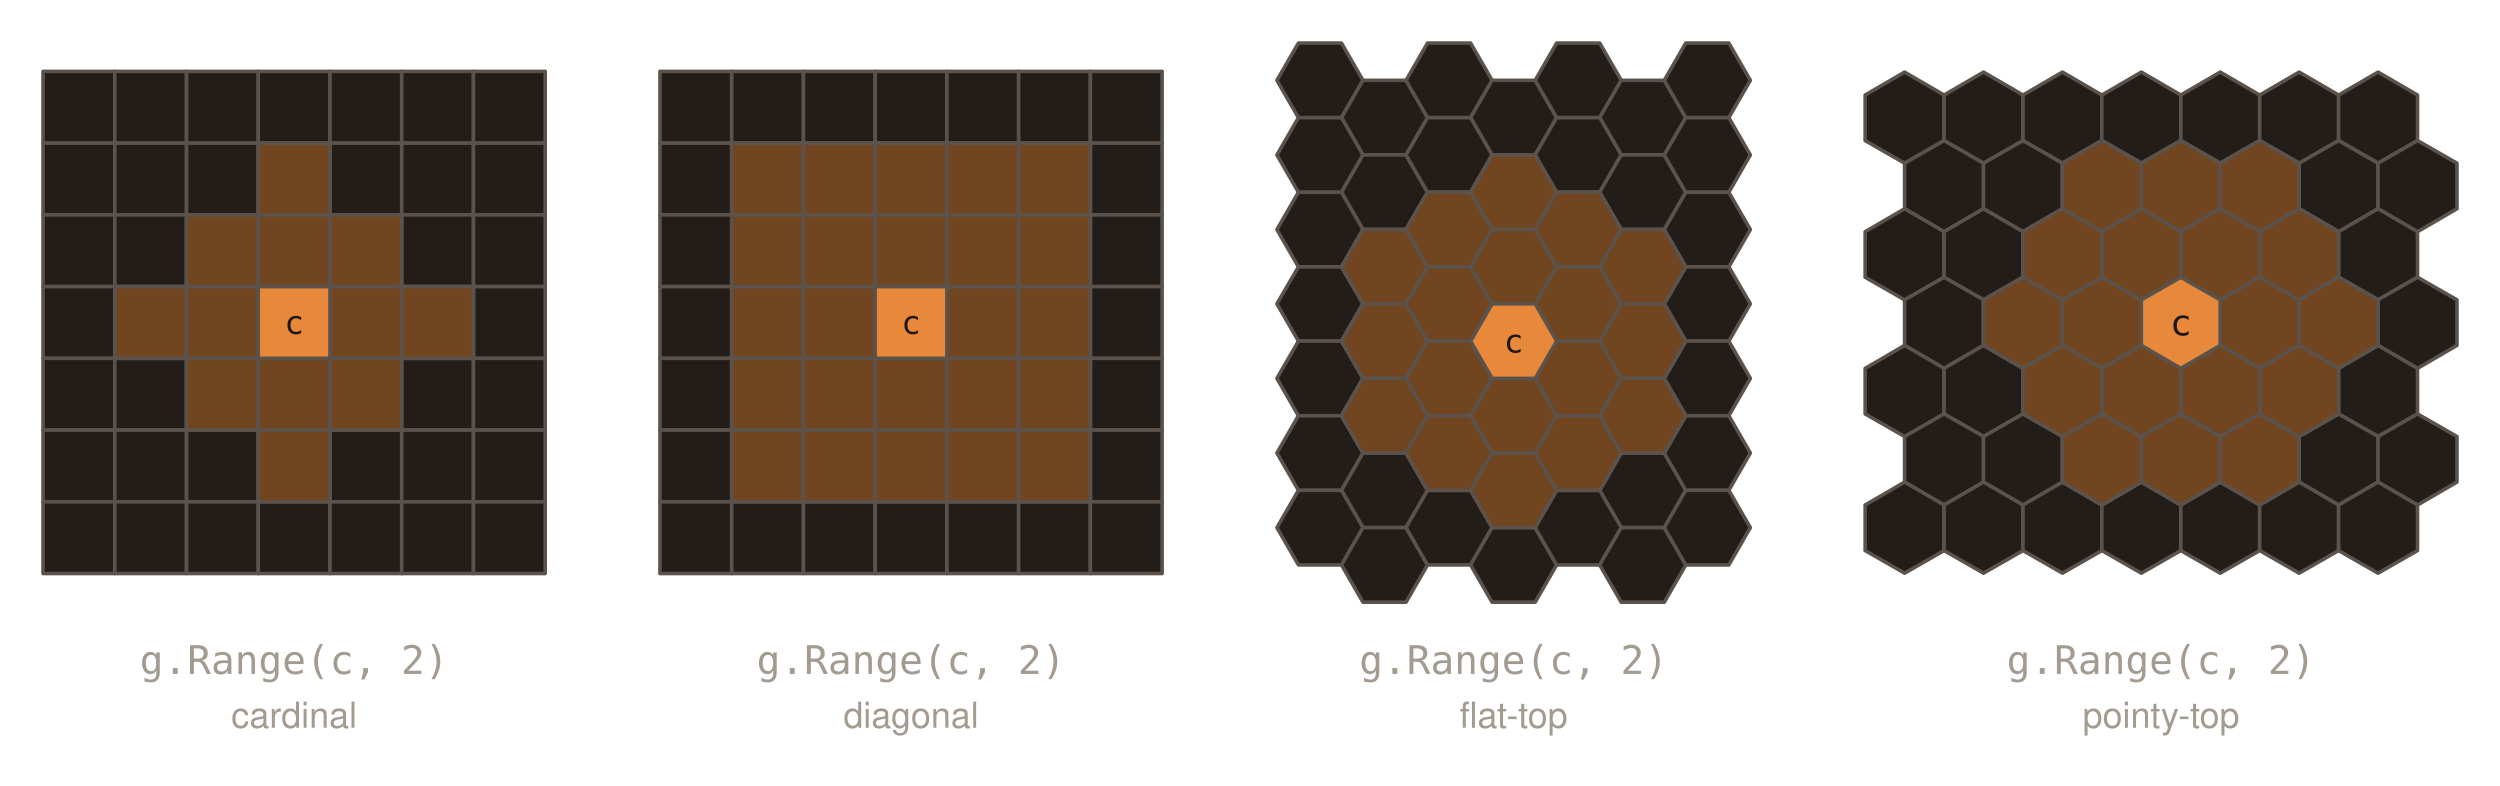
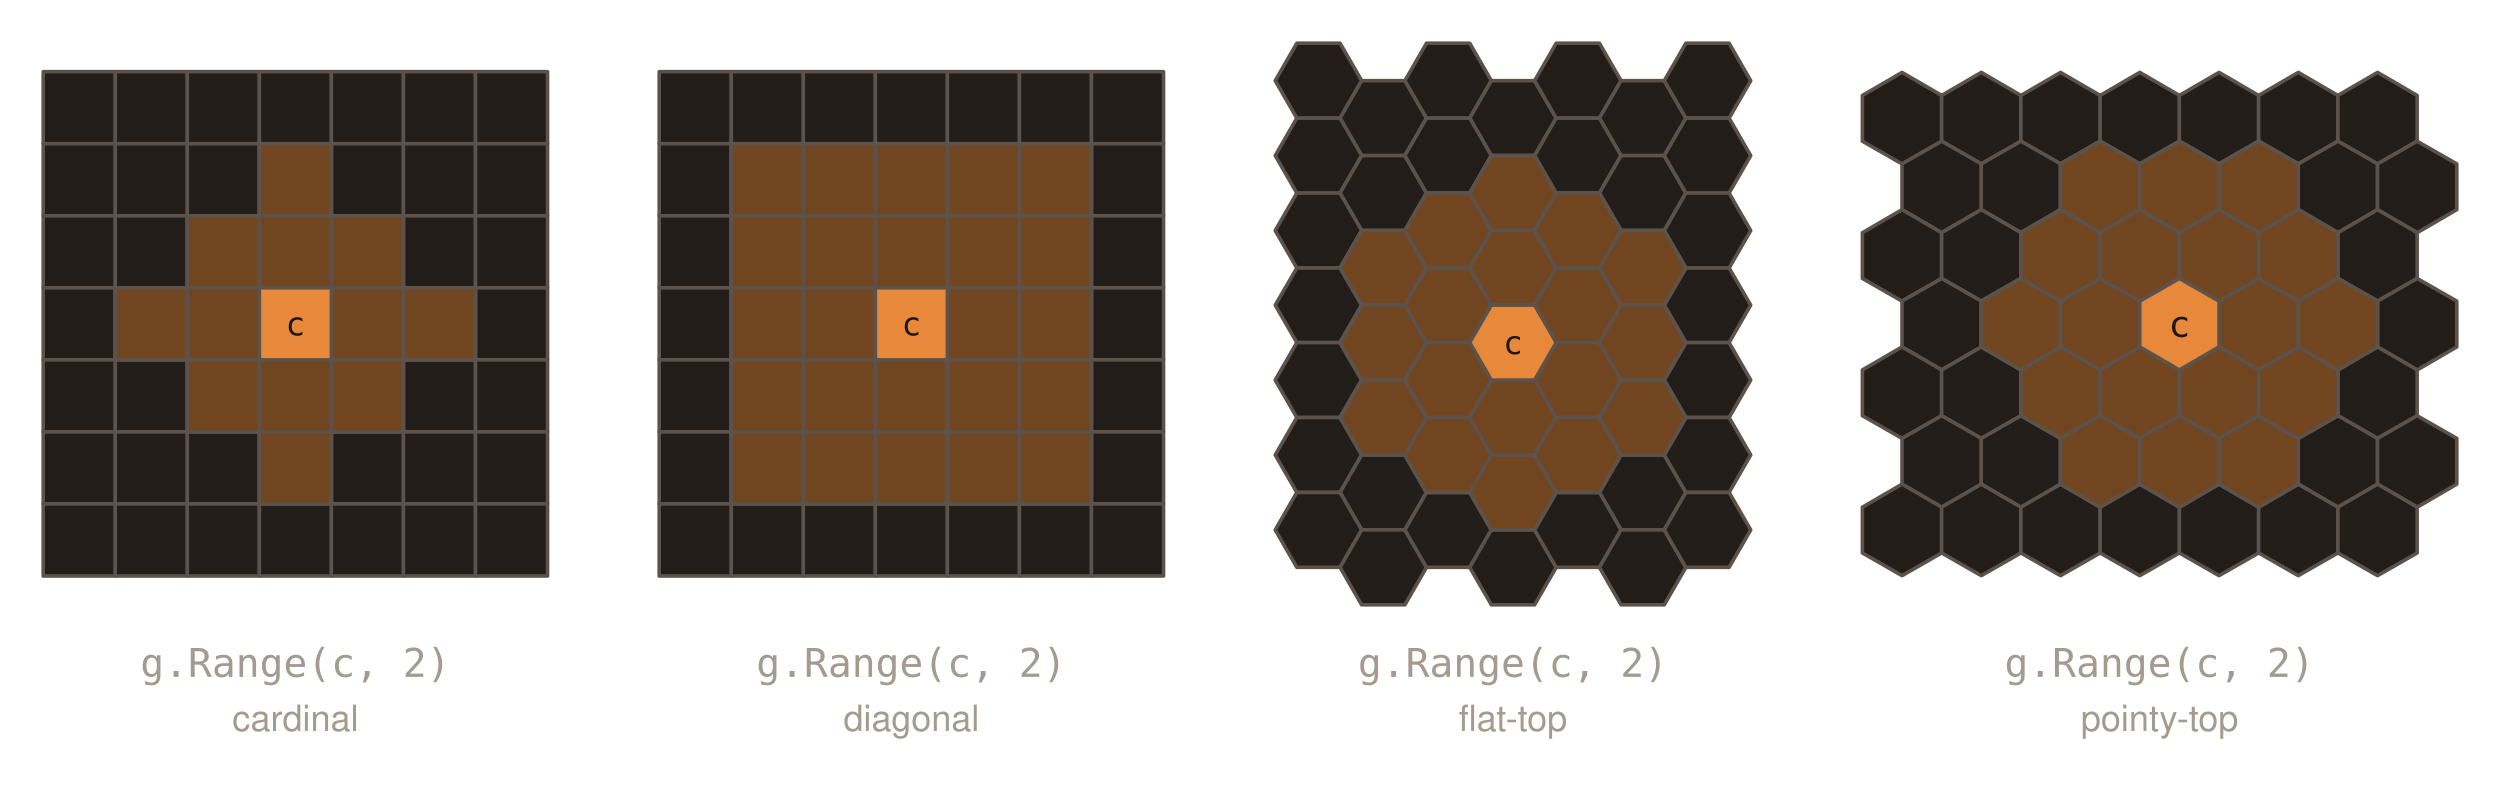
- <svg xmlns="http://www.w3.org/2000/svg" width="697" height="219" viewBox="0 0 697 219" role="img">
+ <svg xmlns="http://www.w3.org/2000/svg" width="694" height="219" viewBox="0 0 694 219" role="img">
  <g transform="translate(12.0 19.9)">
    <polygon points="-0.0,0.0 20.0,-0.0 20.0,20.0 0.0,20.0" fill="#221d19" stroke="#5a524b" stroke-width="1" stroke-linejoin="round" />
    <polygon points="20.0,0.0 40.0,-0.0 40.0,20.0 20.0,20.0" fill="#221d19" stroke="#5a524b" stroke-width="1" stroke-linejoin="round" />
    <polygon points="40.0,0.0 60.0,-0.0 60.0,20.0 40.0,20.0" fill="#221d19" stroke="#5a524b" stroke-width="1" stroke-linejoin="round" />
    <polygon points="60.0,0.0 80.0,-0.0 80.0,20.0 60.0,20.0" fill="#221d19" stroke="#5a524b" stroke-width="1" stroke-linejoin="round" />
    <polygon points="80.0,0.0 100.0,-0.0 100.0,20.0 80.0,20.0" fill="#221d19" stroke="#5a524b" stroke-width="1" stroke-linejoin="round" />
    <polygon points="100.0,0.0 120.0,-0.0 120.0,20.0 100.0,20.0" fill="#221d19" stroke="#5a524b" stroke-width="1" stroke-linejoin="round" />
    <polygon points="120.0,0.0 140.0,-0.0 140.0,20.0 120.0,20.0" fill="#221d19" stroke="#5a524b" stroke-width="1" stroke-linejoin="round" />
    <polygon points="-0.0,20.0 20.0,20.0 20.0,40.0 0.0,40.0" fill="#221d19" stroke="#5a524b" stroke-width="1" stroke-linejoin="round" />
    <polygon points="20.0,20.0 40.0,20.0 40.0,40.0 20.0,40.0" fill="#221d19" stroke="#5a524b" stroke-width="1" stroke-linejoin="round" />
    <polygon points="40.0,20.0 60.0,20.0 60.0,40.0 40.0,40.0" fill="#221d19" stroke="#5a524b" stroke-width="1" stroke-linejoin="round" />
    <polygon points="60.0,20.0 80.0,20.0 80.0,40.0 60.0,40.0" fill="#221d19" stroke="#5a524b" stroke-width="1" stroke-linejoin="round" />
    <polygon points="80.0,20.0 100.0,20.0 100.0,40.0 80.0,40.0" fill="#221d19" stroke="#5a524b" stroke-width="1" stroke-linejoin="round" />
    <polygon points="100.0,20.0 120.0,20.0 120.0,40.0 100.0,40.0" fill="#221d19" stroke="#5a524b" stroke-width="1" stroke-linejoin="round" />
    <polygon points="120.0,20.0 140.0,20.0 140.0,40.0 120.0,40.0" fill="#221d19" stroke="#5a524b" stroke-width="1" stroke-linejoin="round" />
    <polygon points="-0.0,40.0 20.0,40.0 20.0,60.0 0.0,60.0" fill="#221d19" stroke="#5a524b" stroke-width="1" stroke-linejoin="round" />
    <polygon points="20.0,40.0 40.0,40.0 40.0,60.0 20.0,60.0" fill="#221d19" stroke="#5a524b" stroke-width="1" stroke-linejoin="round" />
    <polygon points="40.0,40.0 60.0,40.0 60.0,60.0 40.0,60.0" fill="#221d19" stroke="#5a524b" stroke-width="1" stroke-linejoin="round" />
    <polygon points="60.0,40.0 80.0,40.0 80.0,60.0 60.0,60.0" fill="#221d19" stroke="#5a524b" stroke-width="1" stroke-linejoin="round" />
    <polygon points="80.0,40.0 100.0,40.0 100.0,60.0 80.0,60.0" fill="#221d19" stroke="#5a524b" stroke-width="1" stroke-linejoin="round" />
    <polygon points="100.0,40.0 120.0,40.0 120.0,60.0 100.0,60.0" fill="#221d19" stroke="#5a524b" stroke-width="1" stroke-linejoin="round" />
    <polygon points="120.0,40.0 140.0,40.0 140.0,60.0 120.0,60.0" fill="#221d19" stroke="#5a524b" stroke-width="1" stroke-linejoin="round" />
    <polygon points="-0.0,60.0 20.0,60.0 20.0,80.0 0.0,80.0" fill="#221d19" stroke="#5a524b" stroke-width="1" stroke-linejoin="round" />
    <polygon points="20.0,60.0 40.0,60.0 40.0,80.0 20.0,80.0" fill="#221d19" stroke="#5a524b" stroke-width="1" stroke-linejoin="round" />
    <polygon points="40.0,60.0 60.0,60.0 60.0,80.0 40.0,80.0" fill="#221d19" stroke="#5a524b" stroke-width="1" stroke-linejoin="round" />
    <polygon points="60.0,60.0 80.0,60.0 80.0,80.0 60.0,80.0" fill="#221d19" stroke="#5a524b" stroke-width="1" stroke-linejoin="round" />
    <polygon points="80.0,60.0 100.0,60.0 100.0,80.0 80.0,80.0" fill="#221d19" stroke="#5a524b" stroke-width="1" stroke-linejoin="round" />
    <polygon points="100.0,60.0 120.0,60.0 120.0,80.0 100.0,80.0" fill="#221d19" stroke="#5a524b" stroke-width="1" stroke-linejoin="round" />
    <polygon points="120.0,60.0 140.0,60.0 140.0,80.0 120.0,80.0" fill="#221d19" stroke="#5a524b" stroke-width="1" stroke-linejoin="round" />
    <polygon points="-0.0,80.0 20.0,80.0 20.0,100.0 0.0,100.0" fill="#221d19" stroke="#5a524b" stroke-width="1" stroke-linejoin="round" />
    <polygon points="20.0,80.0 40.0,80.0 40.0,100.0 20.0,100.0" fill="#221d19" stroke="#5a524b" stroke-width="1" stroke-linejoin="round" />
    <polygon points="40.0,80.0 60.0,80.0 60.0,100.0 40.0,100.0" fill="#221d19" stroke="#5a524b" stroke-width="1" stroke-linejoin="round" />
    <polygon points="60.0,80.0 80.0,80.0 80.0,100.0 60.0,100.0" fill="#221d19" stroke="#5a524b" stroke-width="1" stroke-linejoin="round" />
    <polygon points="80.0,80.0 100.0,80.0 100.0,100.0 80.0,100.0" fill="#221d19" stroke="#5a524b" stroke-width="1" stroke-linejoin="round" />
    <polygon points="100.0,80.0 120.0,80.0 120.0,100.0 100.0,100.0" fill="#221d19" stroke="#5a524b" stroke-width="1" stroke-linejoin="round" />
    <polygon points="120.0,80.0 140.0,80.0 140.0,100.0 120.0,100.0" fill="#221d19" stroke="#5a524b" stroke-width="1" stroke-linejoin="round" />
    <polygon points="-0.0,100.0 20.0,100.0 20.0,120.0 0.0,120.0" fill="#221d19" stroke="#5a524b" stroke-width="1" stroke-linejoin="round" />
    <polygon points="20.0,100.0 40.0,100.0 40.0,120.0 20.0,120.0" fill="#221d19" stroke="#5a524b" stroke-width="1" stroke-linejoin="round" />
    <polygon points="40.0,100.0 60.0,100.0 60.0,120.0 40.0,120.0" fill="#221d19" stroke="#5a524b" stroke-width="1" stroke-linejoin="round" />
    <polygon points="60.0,100.0 80.0,100.0 80.0,120.0 60.0,120.0" fill="#221d19" stroke="#5a524b" stroke-width="1" stroke-linejoin="round" />
    <polygon points="80.0,100.0 100.0,100.0 100.0,120.0 80.0,120.0" fill="#221d19" stroke="#5a524b" stroke-width="1" stroke-linejoin="round" />
    <polygon points="100.0,100.0 120.0,100.0 120.0,120.0 100.0,120.0" fill="#221d19" stroke="#5a524b" stroke-width="1" stroke-linejoin="round" />
    <polygon points="120.0,100.0 140.0,100.0 140.0,120.0 120.0,120.0" fill="#221d19" stroke="#5a524b" stroke-width="1" stroke-linejoin="round" />
    <polygon points="-0.0,120.0 20.0,120.0 20.0,140.0 0.0,140.0" fill="#221d19" stroke="#5a524b" stroke-width="1" stroke-linejoin="round" />
    <polygon points="20.0,120.0 40.0,120.0 40.0,140.0 20.0,140.0" fill="#221d19" stroke="#5a524b" stroke-width="1" stroke-linejoin="round" />
    <polygon points="40.0,120.0 60.0,120.0 60.0,140.0 40.0,140.0" fill="#221d19" stroke="#5a524b" stroke-width="1" stroke-linejoin="round" />
    <polygon points="60.0,120.0 80.0,120.0 80.0,140.0 60.0,140.0" fill="#221d19" stroke="#5a524b" stroke-width="1" stroke-linejoin="round" />
    <polygon points="80.0,120.0 100.0,120.0 100.0,140.0 80.0,140.0" fill="#221d19" stroke="#5a524b" stroke-width="1" stroke-linejoin="round" />
    <polygon points="100.0,120.0 120.0,120.0 120.0,140.0 100.0,140.0" fill="#221d19" stroke="#5a524b" stroke-width="1" stroke-linejoin="round" />
    <polygon points="120.0,120.0 140.0,120.0 140.0,140.0 120.0,140.0" fill="#221d19" stroke="#5a524b" stroke-width="1" stroke-linejoin="round" />
    <polygon points="20.0,60.0 40.0,60.0 40.0,80.0 20.0,80.0" fill="#70451f" stroke="#5a524b" stroke-width="1" stroke-linejoin="round" />
    <polygon points="40.0,40.0 60.0,40.0 60.0,60.0 40.0,60.0" fill="#70451f" stroke="#5a524b" stroke-width="1" stroke-linejoin="round" />
    <polygon points="40.0,60.0 60.0,60.0 60.0,80.0 40.0,80.0" fill="#70451f" stroke="#5a524b" stroke-width="1" stroke-linejoin="round" />
    <polygon points="40.0,80.0 60.0,80.0 60.0,100.0 40.0,100.0" fill="#70451f" stroke="#5a524b" stroke-width="1" stroke-linejoin="round" />
    <polygon points="60.0,20.0 80.0,20.0 80.0,40.0 60.0,40.0" fill="#70451f" stroke="#5a524b" stroke-width="1" stroke-linejoin="round" />
    <polygon points="60.0,40.0 80.0,40.0 80.0,60.0 60.0,60.0" fill="#70451f" stroke="#5a524b" stroke-width="1" stroke-linejoin="round" />
    <polygon points="60.0,60.0 80.0,60.0 80.0,80.0 60.0,80.0" fill="#70451f" stroke="#5a524b" stroke-width="1" stroke-linejoin="round" />
    <polygon points="60.0,80.0 80.0,80.0 80.0,100.0 60.0,100.0" fill="#70451f" stroke="#5a524b" stroke-width="1" stroke-linejoin="round" />
    <polygon points="60.0,100.0 80.0,100.0 80.0,120.0 60.0,120.0" fill="#70451f" stroke="#5a524b" stroke-width="1" stroke-linejoin="round" />
    <polygon points="80.0,40.0 100.0,40.0 100.0,60.0 80.0,60.0" fill="#70451f" stroke="#5a524b" stroke-width="1" stroke-linejoin="round" />
    <polygon points="80.0,60.0 100.0,60.0 100.0,80.0 80.0,80.0" fill="#70451f" stroke="#5a524b" stroke-width="1" stroke-linejoin="round" />
    <polygon points="80.0,80.0 100.0,80.0 100.0,100.0 80.0,100.0" fill="#70451f" stroke="#5a524b" stroke-width="1" stroke-linejoin="round" />
    <polygon points="100.0,60.0 120.0,60.0 120.0,80.0 100.0,80.0" fill="#70451f" stroke="#5a524b" stroke-width="1" stroke-linejoin="round" />
    <polygon points="60.0,60.0 80.0,60.0 80.0,80.0 60.0,80.0" fill="#e8883a" stroke="#5a524b" stroke-width="1" stroke-linejoin="round" />
    <text x="70.0" y="73.2" font-family="ui-monospace, SFMono-Regular, Menlo, Consolas, monospace" font-size="9" text-anchor="middle">
      <tspan fill="#1c1713">c</tspan>
    </text>
  </g>
  <text x="82.0" y="187.9" font-family="ui-monospace, SFMono-Regular, Menlo, Consolas, monospace" font-size="11" text-anchor="middle" fill="#a39a90">g.Range(c, 2)</text>
  <text x="82.0" y="202.9" font-family="Helvetica Neue, Helvetica, Arial, sans-serif" font-size="10" text-anchor="middle" fill="#a39a90">cardinal</text>
-   <g transform="translate(184.0 19.9)">
+   <g transform="translate(183.0 19.9)">
    <polygon points="-0.0,0.0 20.0,-0.0 20.0,20.0 0.0,20.0" fill="#221d19" stroke="#5a524b" stroke-width="1" stroke-linejoin="round" />
    <polygon points="20.0,0.0 40.0,-0.0 40.0,20.0 20.0,20.0" fill="#221d19" stroke="#5a524b" stroke-width="1" stroke-linejoin="round" />
    <polygon points="40.0,0.0 60.0,-0.0 60.0,20.0 40.0,20.0" fill="#221d19" stroke="#5a524b" stroke-width="1" stroke-linejoin="round" />
    <polygon points="60.0,0.0 80.0,-0.0 80.0,20.0 60.0,20.0" fill="#221d19" stroke="#5a524b" stroke-width="1" stroke-linejoin="round" />
    <polygon points="80.0,0.0 100.0,-0.0 100.0,20.0 80.0,20.0" fill="#221d19" stroke="#5a524b" stroke-width="1" stroke-linejoin="round" />
    <polygon points="100.0,0.0 120.0,-0.0 120.0,20.0 100.0,20.0" fill="#221d19" stroke="#5a524b" stroke-width="1" stroke-linejoin="round" />
    <polygon points="120.0,0.0 140.0,-0.0 140.0,20.0 120.0,20.0" fill="#221d19" stroke="#5a524b" stroke-width="1" stroke-linejoin="round" />
    <polygon points="-0.0,20.0 20.0,20.0 20.0,40.0 0.0,40.0" fill="#221d19" stroke="#5a524b" stroke-width="1" stroke-linejoin="round" />
    <polygon points="20.0,20.0 40.0,20.0 40.0,40.0 20.0,40.0" fill="#221d19" stroke="#5a524b" stroke-width="1" stroke-linejoin="round" />
    <polygon points="40.0,20.0 60.0,20.0 60.0,40.0 40.0,40.0" fill="#221d19" stroke="#5a524b" stroke-width="1" stroke-linejoin="round" />
    <polygon points="60.0,20.0 80.0,20.0 80.0,40.0 60.0,40.0" fill="#221d19" stroke="#5a524b" stroke-width="1" stroke-linejoin="round" />
    <polygon points="80.0,20.0 100.0,20.0 100.0,40.0 80.0,40.0" fill="#221d19" stroke="#5a524b" stroke-width="1" stroke-linejoin="round" />
    <polygon points="100.0,20.0 120.0,20.0 120.0,40.0 100.0,40.0" fill="#221d19" stroke="#5a524b" stroke-width="1" stroke-linejoin="round" />
    <polygon points="120.0,20.0 140.0,20.0 140.0,40.0 120.0,40.0" fill="#221d19" stroke="#5a524b" stroke-width="1" stroke-linejoin="round" />
    <polygon points="-0.0,40.0 20.0,40.0 20.0,60.0 0.0,60.0" fill="#221d19" stroke="#5a524b" stroke-width="1" stroke-linejoin="round" />
    <polygon points="20.0,40.0 40.0,40.0 40.0,60.0 20.0,60.0" fill="#221d19" stroke="#5a524b" stroke-width="1" stroke-linejoin="round" />
    <polygon points="40.0,40.0 60.0,40.0 60.0,60.0 40.0,60.0" fill="#221d19" stroke="#5a524b" stroke-width="1" stroke-linejoin="round" />
    <polygon points="60.0,40.0 80.0,40.0 80.0,60.0 60.0,60.0" fill="#221d19" stroke="#5a524b" stroke-width="1" stroke-linejoin="round" />
    <polygon points="80.0,40.0 100.0,40.0 100.0,60.0 80.0,60.0" fill="#221d19" stroke="#5a524b" stroke-width="1" stroke-linejoin="round" />
    <polygon points="100.0,40.0 120.0,40.0 120.0,60.0 100.0,60.0" fill="#221d19" stroke="#5a524b" stroke-width="1" stroke-linejoin="round" />
    <polygon points="120.0,40.0 140.0,40.0 140.0,60.0 120.0,60.0" fill="#221d19" stroke="#5a524b" stroke-width="1" stroke-linejoin="round" />
    <polygon points="-0.0,60.0 20.0,60.0 20.0,80.0 0.0,80.0" fill="#221d19" stroke="#5a524b" stroke-width="1" stroke-linejoin="round" />
    <polygon points="20.0,60.0 40.0,60.0 40.0,80.0 20.0,80.0" fill="#221d19" stroke="#5a524b" stroke-width="1" stroke-linejoin="round" />
    <polygon points="40.0,60.0 60.0,60.0 60.0,80.0 40.0,80.0" fill="#221d19" stroke="#5a524b" stroke-width="1" stroke-linejoin="round" />
    <polygon points="60.0,60.0 80.0,60.0 80.0,80.0 60.0,80.0" fill="#221d19" stroke="#5a524b" stroke-width="1" stroke-linejoin="round" />
    <polygon points="80.0,60.0 100.0,60.0 100.0,80.0 80.0,80.0" fill="#221d19" stroke="#5a524b" stroke-width="1" stroke-linejoin="round" />
    <polygon points="100.0,60.0 120.0,60.0 120.0,80.0 100.0,80.0" fill="#221d19" stroke="#5a524b" stroke-width="1" stroke-linejoin="round" />
    <polygon points="120.0,60.0 140.0,60.0 140.0,80.0 120.0,80.0" fill="#221d19" stroke="#5a524b" stroke-width="1" stroke-linejoin="round" />
    <polygon points="-0.0,80.0 20.0,80.0 20.0,100.0 0.0,100.0" fill="#221d19" stroke="#5a524b" stroke-width="1" stroke-linejoin="round" />
    <polygon points="20.0,80.0 40.0,80.0 40.0,100.0 20.0,100.0" fill="#221d19" stroke="#5a524b" stroke-width="1" stroke-linejoin="round" />
    <polygon points="40.0,80.0 60.0,80.0 60.0,100.0 40.0,100.0" fill="#221d19" stroke="#5a524b" stroke-width="1" stroke-linejoin="round" />
    <polygon points="60.0,80.0 80.0,80.0 80.0,100.0 60.0,100.0" fill="#221d19" stroke="#5a524b" stroke-width="1" stroke-linejoin="round" />
    <polygon points="80.0,80.0 100.0,80.0 100.0,100.0 80.0,100.0" fill="#221d19" stroke="#5a524b" stroke-width="1" stroke-linejoin="round" />
    <polygon points="100.0,80.0 120.0,80.0 120.0,100.0 100.0,100.0" fill="#221d19" stroke="#5a524b" stroke-width="1" stroke-linejoin="round" />
    <polygon points="120.0,80.0 140.0,80.0 140.0,100.0 120.0,100.0" fill="#221d19" stroke="#5a524b" stroke-width="1" stroke-linejoin="round" />
    <polygon points="-0.0,100.0 20.0,100.0 20.0,120.0 0.0,120.0" fill="#221d19" stroke="#5a524b" stroke-width="1" stroke-linejoin="round" />
    <polygon points="20.0,100.0 40.0,100.0 40.0,120.0 20.0,120.0" fill="#221d19" stroke="#5a524b" stroke-width="1" stroke-linejoin="round" />
    <polygon points="40.0,100.0 60.0,100.0 60.0,120.0 40.0,120.0" fill="#221d19" stroke="#5a524b" stroke-width="1" stroke-linejoin="round" />
    <polygon points="60.0,100.0 80.0,100.0 80.0,120.0 60.0,120.0" fill="#221d19" stroke="#5a524b" stroke-width="1" stroke-linejoin="round" />
    <polygon points="80.0,100.0 100.0,100.0 100.0,120.0 80.0,120.0" fill="#221d19" stroke="#5a524b" stroke-width="1" stroke-linejoin="round" />
    <polygon points="100.0,100.0 120.0,100.0 120.0,120.0 100.0,120.0" fill="#221d19" stroke="#5a524b" stroke-width="1" stroke-linejoin="round" />
    <polygon points="120.0,100.0 140.0,100.0 140.0,120.0 120.0,120.0" fill="#221d19" stroke="#5a524b" stroke-width="1" stroke-linejoin="round" />
    <polygon points="-0.0,120.0 20.0,120.0 20.0,140.0 0.0,140.0" fill="#221d19" stroke="#5a524b" stroke-width="1" stroke-linejoin="round" />
    <polygon points="20.0,120.0 40.0,120.0 40.0,140.0 20.0,140.0" fill="#221d19" stroke="#5a524b" stroke-width="1" stroke-linejoin="round" />
    <polygon points="40.0,120.0 60.0,120.0 60.0,140.0 40.0,140.0" fill="#221d19" stroke="#5a524b" stroke-width="1" stroke-linejoin="round" />
    <polygon points="60.0,120.0 80.0,120.0 80.0,140.0 60.0,140.0" fill="#221d19" stroke="#5a524b" stroke-width="1" stroke-linejoin="round" />
    <polygon points="80.0,120.0 100.0,120.0 100.0,140.0 80.0,140.0" fill="#221d19" stroke="#5a524b" stroke-width="1" stroke-linejoin="round" />
    <polygon points="100.0,120.0 120.0,120.0 120.0,140.0 100.0,140.0" fill="#221d19" stroke="#5a524b" stroke-width="1" stroke-linejoin="round" />
    <polygon points="120.0,120.0 140.0,120.0 140.0,140.0 120.0,140.0" fill="#221d19" stroke="#5a524b" stroke-width="1" stroke-linejoin="round" />
    <polygon points="20.0,20.0 40.0,20.0 40.0,40.0 20.0,40.0" fill="#70451f" stroke="#5a524b" stroke-width="1" stroke-linejoin="round" />
    <polygon points="20.0,40.0 40.0,40.0 40.0,60.0 20.0,60.0" fill="#70451f" stroke="#5a524b" stroke-width="1" stroke-linejoin="round" />
    <polygon points="20.0,60.0 40.0,60.0 40.0,80.0 20.0,80.0" fill="#70451f" stroke="#5a524b" stroke-width="1" stroke-linejoin="round" />
    <polygon points="20.0,80.0 40.0,80.0 40.0,100.0 20.0,100.0" fill="#70451f" stroke="#5a524b" stroke-width="1" stroke-linejoin="round" />
    <polygon points="20.0,100.0 40.0,100.0 40.0,120.0 20.0,120.0" fill="#70451f" stroke="#5a524b" stroke-width="1" stroke-linejoin="round" />
    <polygon points="40.0,20.0 60.0,20.0 60.0,40.0 40.0,40.0" fill="#70451f" stroke="#5a524b" stroke-width="1" stroke-linejoin="round" />
    <polygon points="40.0,40.0 60.0,40.0 60.0,60.0 40.0,60.0" fill="#70451f" stroke="#5a524b" stroke-width="1" stroke-linejoin="round" />
    <polygon points="40.0,60.0 60.0,60.0 60.0,80.0 40.0,80.0" fill="#70451f" stroke="#5a524b" stroke-width="1" stroke-linejoin="round" />
    <polygon points="40.0,80.0 60.0,80.0 60.0,100.0 40.0,100.0" fill="#70451f" stroke="#5a524b" stroke-width="1" stroke-linejoin="round" />
    <polygon points="40.0,100.0 60.0,100.0 60.0,120.0 40.0,120.0" fill="#70451f" stroke="#5a524b" stroke-width="1" stroke-linejoin="round" />
    <polygon points="60.0,20.0 80.0,20.0 80.0,40.0 60.0,40.0" fill="#70451f" stroke="#5a524b" stroke-width="1" stroke-linejoin="round" />
    <polygon points="60.0,40.0 80.0,40.0 80.0,60.0 60.0,60.0" fill="#70451f" stroke="#5a524b" stroke-width="1" stroke-linejoin="round" />
    <polygon points="60.0,60.0 80.0,60.0 80.0,80.0 60.0,80.0" fill="#70451f" stroke="#5a524b" stroke-width="1" stroke-linejoin="round" />
    <polygon points="60.0,80.0 80.0,80.0 80.0,100.0 60.0,100.0" fill="#70451f" stroke="#5a524b" stroke-width="1" stroke-linejoin="round" />
    <polygon points="60.0,100.0 80.0,100.0 80.0,120.0 60.0,120.0" fill="#70451f" stroke="#5a524b" stroke-width="1" stroke-linejoin="round" />
    <polygon points="80.0,20.0 100.0,20.0 100.0,40.0 80.0,40.0" fill="#70451f" stroke="#5a524b" stroke-width="1" stroke-linejoin="round" />
    <polygon points="80.0,40.0 100.0,40.0 100.0,60.0 80.0,60.0" fill="#70451f" stroke="#5a524b" stroke-width="1" stroke-linejoin="round" />
    <polygon points="80.0,60.0 100.0,60.0 100.0,80.0 80.0,80.0" fill="#70451f" stroke="#5a524b" stroke-width="1" stroke-linejoin="round" />
    <polygon points="80.0,80.0 100.0,80.0 100.0,100.0 80.0,100.0" fill="#70451f" stroke="#5a524b" stroke-width="1" stroke-linejoin="round" />
    <polygon points="80.0,100.0 100.0,100.0 100.0,120.0 80.0,120.0" fill="#70451f" stroke="#5a524b" stroke-width="1" stroke-linejoin="round" />
    <polygon points="100.0,20.0 120.0,20.0 120.0,40.0 100.0,40.0" fill="#70451f" stroke="#5a524b" stroke-width="1" stroke-linejoin="round" />
    <polygon points="100.0,40.0 120.0,40.0 120.0,60.0 100.0,60.0" fill="#70451f" stroke="#5a524b" stroke-width="1" stroke-linejoin="round" />
    <polygon points="100.0,60.0 120.0,60.0 120.0,80.0 100.0,80.0" fill="#70451f" stroke="#5a524b" stroke-width="1" stroke-linejoin="round" />
    <polygon points="100.0,80.0 120.0,80.0 120.0,100.0 100.0,100.0" fill="#70451f" stroke="#5a524b" stroke-width="1" stroke-linejoin="round" />
    <polygon points="100.0,100.0 120.0,100.0 120.0,120.0 100.0,120.0" fill="#70451f" stroke="#5a524b" stroke-width="1" stroke-linejoin="round" />
    <polygon points="60.0,60.0 80.0,60.0 80.0,80.0 60.0,80.0" fill="#e8883a" stroke="#5a524b" stroke-width="1" stroke-linejoin="round" />
    <text x="70.0" y="73.2" font-family="ui-monospace, SFMono-Regular, Menlo, Consolas, monospace" font-size="9" text-anchor="middle">
      <tspan fill="#1c1713">c</tspan>
    </text>
  </g>
-   <text x="254.0" y="187.9" font-family="ui-monospace, SFMono-Regular, Menlo, Consolas, monospace" font-size="11" text-anchor="middle" fill="#a39a90">g.Range(c, 2)</text>
-   <text x="254.0" y="202.9" font-family="Helvetica Neue, Helvetica, Arial, sans-serif" font-size="10" text-anchor="middle" fill="#a39a90">diagonal</text>
-   <g transform="translate(356.0 12.0)">
+   <text x="253.0" y="187.9" font-family="ui-monospace, SFMono-Regular, Menlo, Consolas, monospace" font-size="11" text-anchor="middle" fill="#a39a90">g.Range(c, 2)</text>
+   <text x="253.0" y="202.9" font-family="Helvetica Neue, Helvetica, Arial, sans-serif" font-size="10" text-anchor="middle" fill="#a39a90">diagonal</text>
+   <g transform="translate(354.0 12.0)">
    <polygon points="6.0,0.0 18.0,-0.0 24.0,10.4 18.0,20.8 6.0,20.8 0.0,10.4" fill="#221d19" stroke="#5a524b" stroke-width="1" stroke-linejoin="round" />
    <polygon points="24.0,10.4 36.0,10.4 42.0,20.8 36.0,31.2 24.0,31.2 18.0,20.8" fill="#221d19" stroke="#5a524b" stroke-width="1" stroke-linejoin="round" />
    <polygon points="42.0,0.0 54.0,-0.0 60.0,10.4 54.0,20.8 42.0,20.8 36.0,10.4" fill="#221d19" stroke="#5a524b" stroke-width="1" stroke-linejoin="round" />
    <polygon points="60.0,10.4 72.0,10.4 78.0,20.8 72.0,31.2 60.0,31.2 54.0,20.8" fill="#221d19" stroke="#5a524b" stroke-width="1" stroke-linejoin="round" />
    <polygon points="78.0,0.0 90.0,-0.0 96.0,10.4 90.0,20.8 78.0,20.8 72.0,10.4" fill="#221d19" stroke="#5a524b" stroke-width="1" stroke-linejoin="round" />
    <polygon points="96.0,10.4 108.0,10.4 114.0,20.8 108.0,31.2 96.0,31.2 90.0,20.8" fill="#221d19" stroke="#5a524b" stroke-width="1" stroke-linejoin="round" />
    <polygon points="114.0,0.0 126.0,-0.0 132.0,10.4 126.0,20.8 114.0,20.8 108.0,10.4" fill="#221d19" stroke="#5a524b" stroke-width="1" stroke-linejoin="round" />
    <polygon points="6.0,20.8 18.0,20.8 24.0,31.2 18.0,41.6 6.0,41.6 0.0,31.2" fill="#221d19" stroke="#5a524b" stroke-width="1" stroke-linejoin="round" />
    <polygon points="24.0,31.2 36.0,31.2 42.0,41.6 36.0,52.0 24.0,52.0 18.0,41.6" fill="#221d19" stroke="#5a524b" stroke-width="1" stroke-linejoin="round" />
    <polygon points="42.0,20.8 54.0,20.8 60.0,31.2 54.0,41.6 42.0,41.6 36.0,31.2" fill="#221d19" stroke="#5a524b" stroke-width="1" stroke-linejoin="round" />
    <polygon points="60.0,31.2 72.0,31.2 78.0,41.6 72.0,52.0 60.0,52.0 54.0,41.6" fill="#221d19" stroke="#5a524b" stroke-width="1" stroke-linejoin="round" />
    <polygon points="78.0,20.8 90.0,20.8 96.0,31.2 90.0,41.6 78.0,41.6 72.0,31.2" fill="#221d19" stroke="#5a524b" stroke-width="1" stroke-linejoin="round" />
    <polygon points="96.0,31.2 108.0,31.2 114.0,41.6 108.0,52.0 96.0,52.0 90.0,41.6" fill="#221d19" stroke="#5a524b" stroke-width="1" stroke-linejoin="round" />
    <polygon points="114.0,20.8 126.0,20.8 132.0,31.2 126.0,41.6 114.0,41.6 108.0,31.2" fill="#221d19" stroke="#5a524b" stroke-width="1" stroke-linejoin="round" />
    <polygon points="6.0,41.6 18.0,41.6 24.0,52.0 18.0,62.4 6.0,62.4 0.0,52.0" fill="#221d19" stroke="#5a524b" stroke-width="1" stroke-linejoin="round" />
    <polygon points="24.0,52.0 36.0,52.0 42.0,62.4 36.0,72.7 24.0,72.7 18.0,62.4" fill="#221d19" stroke="#5a524b" stroke-width="1" stroke-linejoin="round" />
    <polygon points="42.0,41.6 54.0,41.6 60.0,52.0 54.0,62.4 42.0,62.4 36.0,52.0" fill="#221d19" stroke="#5a524b" stroke-width="1" stroke-linejoin="round" />
    <polygon points="60.0,52.0 72.0,52.0 78.0,62.4 72.0,72.7 60.0,72.7 54.0,62.4" fill="#221d19" stroke="#5a524b" stroke-width="1" stroke-linejoin="round" />
    <polygon points="78.0,41.6 90.0,41.6 96.0,52.0 90.0,62.4 78.0,62.4 72.0,52.0" fill="#221d19" stroke="#5a524b" stroke-width="1" stroke-linejoin="round" />
    <polygon points="96.0,52.0 108.0,52.0 114.0,62.4 108.0,72.7 96.0,72.7 90.0,62.4" fill="#221d19" stroke="#5a524b" stroke-width="1" stroke-linejoin="round" />
    <polygon points="114.0,41.6 126.0,41.6 132.0,52.0 126.0,62.4 114.0,62.4 108.0,52.0" fill="#221d19" stroke="#5a524b" stroke-width="1" stroke-linejoin="round" />
    <polygon points="6.0,62.4 18.0,62.4 24.0,72.7 18.0,83.1 6.0,83.1 0.0,72.7" fill="#221d19" stroke="#5a524b" stroke-width="1" stroke-linejoin="round" />
    <polygon points="24.0,72.7 36.0,72.7 42.0,83.1 36.0,93.5 24.0,93.5 18.0,83.1" fill="#221d19" stroke="#5a524b" stroke-width="1" stroke-linejoin="round" />
    <polygon points="42.0,62.4 54.0,62.4 60.0,72.7 54.0,83.1 42.0,83.1 36.0,72.7" fill="#221d19" stroke="#5a524b" stroke-width="1" stroke-linejoin="round" />
    <polygon points="60.0,72.7 72.0,72.7 78.0,83.1 72.0,93.5 60.0,93.5 54.0,83.1" fill="#221d19" stroke="#5a524b" stroke-width="1" stroke-linejoin="round" />
    <polygon points="78.0,62.4 90.0,62.4 96.0,72.7 90.0,83.1 78.0,83.1 72.0,72.7" fill="#221d19" stroke="#5a524b" stroke-width="1" stroke-linejoin="round" />
    <polygon points="96.0,72.7 108.0,72.7 114.0,83.1 108.0,93.5 96.0,93.5 90.0,83.1" fill="#221d19" stroke="#5a524b" stroke-width="1" stroke-linejoin="round" />
    <polygon points="114.0,62.4 126.0,62.4 132.0,72.7 126.0,83.1 114.0,83.1 108.0,72.7" fill="#221d19" stroke="#5a524b" stroke-width="1" stroke-linejoin="round" />
    <polygon points="6.0,83.1 18.0,83.1 24.0,93.5 18.0,103.9 6.0,103.9 0.0,93.5" fill="#221d19" stroke="#5a524b" stroke-width="1" stroke-linejoin="round" />
    <polygon points="24.0,93.5 36.0,93.5 42.0,103.9 36.0,114.3 24.0,114.3 18.0,103.9" fill="#221d19" stroke="#5a524b" stroke-width="1" stroke-linejoin="round" />
    <polygon points="42.0,83.1 54.0,83.1 60.0,93.5 54.0,103.9 42.0,103.9 36.0,93.5" fill="#221d19" stroke="#5a524b" stroke-width="1" stroke-linejoin="round" />
    <polygon points="60.0,93.5 72.0,93.5 78.0,103.9 72.0,114.3 60.0,114.3 54.0,103.9" fill="#221d19" stroke="#5a524b" stroke-width="1" stroke-linejoin="round" />
    <polygon points="78.0,83.1 90.0,83.1 96.0,93.5 90.0,103.9 78.0,103.9 72.0,93.5" fill="#221d19" stroke="#5a524b" stroke-width="1" stroke-linejoin="round" />
    <polygon points="96.0,93.5 108.0,93.5 114.0,103.9 108.0,114.3 96.0,114.3 90.0,103.9" fill="#221d19" stroke="#5a524b" stroke-width="1" stroke-linejoin="round" />
    <polygon points="114.0,83.1 126.0,83.1 132.0,93.5 126.0,103.9 114.0,103.9 108.0,93.5" fill="#221d19" stroke="#5a524b" stroke-width="1" stroke-linejoin="round" />
    <polygon points="6.0,103.9 18.0,103.9 24.0,114.3 18.0,124.7 6.0,124.7 0.0,114.3" fill="#221d19" stroke="#5a524b" stroke-width="1" stroke-linejoin="round" />
    <polygon points="24.0,114.3 36.0,114.3 42.0,124.7 36.0,135.1 24.0,135.1 18.0,124.7" fill="#221d19" stroke="#5a524b" stroke-width="1" stroke-linejoin="round" />
    <polygon points="42.0,103.9 54.0,103.9 60.0,114.3 54.0,124.7 42.0,124.7 36.0,114.3" fill="#221d19" stroke="#5a524b" stroke-width="1" stroke-linejoin="round" />
    <polygon points="60.0,114.3 72.0,114.3 78.0,124.7 72.0,135.1 60.0,135.1 54.0,124.7" fill="#221d19" stroke="#5a524b" stroke-width="1" stroke-linejoin="round" />
    <polygon points="78.0,103.9 90.0,103.9 96.0,114.3 90.0,124.7 78.0,124.7 72.0,114.3" fill="#221d19" stroke="#5a524b" stroke-width="1" stroke-linejoin="round" />
    <polygon points="96.0,114.3 108.0,114.3 114.0,124.7 108.0,135.1 96.0,135.1 90.0,124.7" fill="#221d19" stroke="#5a524b" stroke-width="1" stroke-linejoin="round" />
    <polygon points="114.0,103.9 126.0,103.9 132.0,114.3 126.0,124.7 114.0,124.7 108.0,114.3" fill="#221d19" stroke="#5a524b" stroke-width="1" stroke-linejoin="round" />
    <polygon points="6.0,124.7 18.0,124.7 24.0,135.1 18.0,145.5 6.0,145.5 0.0,135.1" fill="#221d19" stroke="#5a524b" stroke-width="1" stroke-linejoin="round" />
    <polygon points="24.0,135.1 36.0,135.1 42.0,145.5 36.0,155.9 24.0,155.9 18.0,145.5" fill="#221d19" stroke="#5a524b" stroke-width="1" stroke-linejoin="round" />
    <polygon points="42.0,124.7 54.0,124.7 60.0,135.1 54.0,145.5 42.0,145.5 36.0,135.1" fill="#221d19" stroke="#5a524b" stroke-width="1" stroke-linejoin="round" />
    <polygon points="60.0,135.1 72.0,135.1 78.0,145.5 72.0,155.9 60.0,155.9 54.0,145.5" fill="#221d19" stroke="#5a524b" stroke-width="1" stroke-linejoin="round" />
    <polygon points="78.0,124.7 90.0,124.7 96.0,135.1 90.0,145.5 78.0,145.5 72.0,135.1" fill="#221d19" stroke="#5a524b" stroke-width="1" stroke-linejoin="round" />
    <polygon points="96.0,135.1 108.0,135.1 114.0,145.5 108.0,155.9 96.0,155.9 90.0,145.5" fill="#221d19" stroke="#5a524b" stroke-width="1" stroke-linejoin="round" />
    <polygon points="114.0,124.7 126.0,124.7 132.0,135.1 126.0,145.5 114.0,145.5 108.0,135.1" fill="#221d19" stroke="#5a524b" stroke-width="1" stroke-linejoin="round" />
    <polygon points="24.0,52.0 36.0,52.0 42.0,62.4 36.0,72.7 24.0,72.7 18.0,62.4" fill="#70451f" stroke="#5a524b" stroke-width="1" stroke-linejoin="round" />
    <polygon points="24.0,72.7 36.0,72.7 42.0,83.1 36.0,93.5 24.0,93.5 18.0,83.1" fill="#70451f" stroke="#5a524b" stroke-width="1" stroke-linejoin="round" />
    <polygon points="24.0,93.5 36.0,93.5 42.0,103.9 36.0,114.3 24.0,114.3 18.0,103.9" fill="#70451f" stroke="#5a524b" stroke-width="1" stroke-linejoin="round" />
    <polygon points="42.0,41.6 54.0,41.6 60.0,52.0 54.0,62.4 42.0,62.4 36.0,52.0" fill="#70451f" stroke="#5a524b" stroke-width="1" stroke-linejoin="round" />
    <polygon points="42.0,62.4 54.0,62.4 60.0,72.7 54.0,83.1 42.0,83.1 36.0,72.7" fill="#70451f" stroke="#5a524b" stroke-width="1" stroke-linejoin="round" />
    <polygon points="42.0,83.1 54.0,83.1 60.0,93.5 54.0,103.9 42.0,103.9 36.0,93.5" fill="#70451f" stroke="#5a524b" stroke-width="1" stroke-linejoin="round" />
    <polygon points="42.0,103.9 54.0,103.9 60.0,114.3 54.0,124.7 42.0,124.7 36.0,114.3" fill="#70451f" stroke="#5a524b" stroke-width="1" stroke-linejoin="round" />
    <polygon points="60.0,31.2 72.0,31.2 78.0,41.6 72.0,52.0 60.0,52.0 54.0,41.6" fill="#70451f" stroke="#5a524b" stroke-width="1" stroke-linejoin="round" />
    <polygon points="60.0,52.0 72.0,52.0 78.0,62.4 72.0,72.7 60.0,72.7 54.0,62.4" fill="#70451f" stroke="#5a524b" stroke-width="1" stroke-linejoin="round" />
    <polygon points="60.0,72.7 72.0,72.7 78.0,83.1 72.0,93.5 60.0,93.5 54.0,83.1" fill="#70451f" stroke="#5a524b" stroke-width="1" stroke-linejoin="round" />
    <polygon points="60.0,93.5 72.0,93.5 78.0,103.9 72.0,114.3 60.0,114.3 54.0,103.9" fill="#70451f" stroke="#5a524b" stroke-width="1" stroke-linejoin="round" />
    <polygon points="60.0,114.3 72.0,114.3 78.0,124.7 72.0,135.1 60.0,135.1 54.0,124.7" fill="#70451f" stroke="#5a524b" stroke-width="1" stroke-linejoin="round" />
    <polygon points="78.0,41.6 90.0,41.6 96.0,52.0 90.0,62.4 78.0,62.4 72.0,52.0" fill="#70451f" stroke="#5a524b" stroke-width="1" stroke-linejoin="round" />
    <polygon points="78.0,62.4 90.0,62.4 96.0,72.7 90.0,83.1 78.0,83.1 72.0,72.7" fill="#70451f" stroke="#5a524b" stroke-width="1" stroke-linejoin="round" />
    <polygon points="78.0,83.1 90.0,83.1 96.0,93.5 90.0,103.9 78.0,103.9 72.0,93.5" fill="#70451f" stroke="#5a524b" stroke-width="1" stroke-linejoin="round" />
    <polygon points="78.0,103.9 90.0,103.9 96.0,114.3 90.0,124.7 78.0,124.7 72.0,114.3" fill="#70451f" stroke="#5a524b" stroke-width="1" stroke-linejoin="round" />
    <polygon points="96.0,52.0 108.0,52.0 114.0,62.4 108.0,72.7 96.0,72.7 90.0,62.4" fill="#70451f" stroke="#5a524b" stroke-width="1" stroke-linejoin="round" />
    <polygon points="96.0,72.7 108.0,72.7 114.0,83.1 108.0,93.5 96.0,93.5 90.0,83.1" fill="#70451f" stroke="#5a524b" stroke-width="1" stroke-linejoin="round" />
    <polygon points="96.0,93.5 108.0,93.5 114.0,103.9 108.0,114.3 96.0,114.3 90.0,103.9" fill="#70451f" stroke="#5a524b" stroke-width="1" stroke-linejoin="round" />
    <polygon points="60.0,72.7 72.0,72.7 78.0,83.1 72.0,93.5 60.0,93.5 54.0,83.1" fill="#e8883a" stroke="#5a524b" stroke-width="1" stroke-linejoin="round" />
    <text x="66.0" y="86.3" font-family="ui-monospace, SFMono-Regular, Menlo, Consolas, monospace" font-size="9" text-anchor="middle">
      <tspan fill="#1c1713">c</tspan>
    </text>
  </g>
-   <text x="422.0" y="187.9" font-family="ui-monospace, SFMono-Regular, Menlo, Consolas, monospace" font-size="11" text-anchor="middle" fill="#a39a90">g.Range(c, 2)</text>
-   <text x="422.0" y="202.9" font-family="Helvetica Neue, Helvetica, Arial, sans-serif" font-size="10" text-anchor="middle" fill="#a39a90">flat-top</text>
-   <g transform="translate(520.0 20.1)">
+   <text x="420.0" y="187.9" font-family="ui-monospace, SFMono-Regular, Menlo, Consolas, monospace" font-size="11" text-anchor="middle" fill="#a39a90">g.Range(c, 2)</text>
+   <text x="420.0" y="202.9" font-family="Helvetica Neue, Helvetica, Arial, sans-serif" font-size="10" text-anchor="middle" fill="#a39a90">flat-top</text>
+   <g transform="translate(517.0 20.1)">
    <polygon points="11.0,0.0 22.0,6.4 22.0,19.1 11.0,25.4 -0.0,19.1 -0.0,6.4" fill="#221d19" stroke="#5a524b" stroke-width="1" stroke-linejoin="round" />
    <polygon points="33.0,0.0 44.0,6.4 44.0,19.1 33.0,25.4 22.0,19.1 22.0,6.4" fill="#221d19" stroke="#5a524b" stroke-width="1" stroke-linejoin="round" />
    <polygon points="55.0,0.0 66.0,6.4 66.0,19.1 55.0,25.4 44.0,19.1 44.0,6.4" fill="#221d19" stroke="#5a524b" stroke-width="1" stroke-linejoin="round" />
    <polygon points="77.0,0.0 88.0,6.4 88.0,19.1 77.0,25.4 66.0,19.1 66.0,6.4" fill="#221d19" stroke="#5a524b" stroke-width="1" stroke-linejoin="round" />
    <polygon points="99.0,0.0 110.0,6.4 110.0,19.1 99.0,25.4 88.0,19.1 88.0,6.4" fill="#221d19" stroke="#5a524b" stroke-width="1" stroke-linejoin="round" />
    <polygon points="121.0,0.0 132.0,6.4 132.0,19.1 121.0,25.4 110.0,19.1 110.0,6.4" fill="#221d19" stroke="#5a524b" stroke-width="1" stroke-linejoin="round" />
    <polygon points="143.0,0.0 154.0,6.4 154.0,19.1 143.0,25.4 132.0,19.1 132.0,6.4" fill="#221d19" stroke="#5a524b" stroke-width="1" stroke-linejoin="round" />
    <polygon points="22.0,19.1 33.0,25.4 33.0,38.1 22.0,44.5 11.0,38.1 11.0,25.4" fill="#221d19" stroke="#5a524b" stroke-width="1" stroke-linejoin="round" />
    <polygon points="44.0,19.1 55.0,25.4 55.0,38.1 44.0,44.5 33.0,38.1 33.0,25.4" fill="#221d19" stroke="#5a524b" stroke-width="1" stroke-linejoin="round" />
    <polygon points="66.0,19.1 77.0,25.4 77.0,38.1 66.0,44.5 55.0,38.1 55.0,25.4" fill="#221d19" stroke="#5a524b" stroke-width="1" stroke-linejoin="round" />
    <polygon points="88.0,19.1 99.0,25.4 99.0,38.1 88.0,44.5 77.0,38.1 77.0,25.4" fill="#221d19" stroke="#5a524b" stroke-width="1" stroke-linejoin="round" />
    <polygon points="110.0,19.1 121.0,25.4 121.0,38.1 110.0,44.5 99.0,38.1 99.0,25.4" fill="#221d19" stroke="#5a524b" stroke-width="1" stroke-linejoin="round" />
    <polygon points="132.0,19.1 143.0,25.4 143.0,38.1 132.0,44.5 121.0,38.1 121.0,25.4" fill="#221d19" stroke="#5a524b" stroke-width="1" stroke-linejoin="round" />
    <polygon points="154.0,19.1 165.0,25.4 165.0,38.1 154.0,44.5 143.0,38.1 143.0,25.4" fill="#221d19" stroke="#5a524b" stroke-width="1" stroke-linejoin="round" />
    <polygon points="11.0,38.1 22.0,44.5 22.0,57.2 11.0,63.5 -0.0,57.2 -0.0,44.5" fill="#221d19" stroke="#5a524b" stroke-width="1" stroke-linejoin="round" />
    <polygon points="33.0,38.1 44.0,44.5 44.0,57.2 33.0,63.5 22.0,57.2 22.0,44.5" fill="#221d19" stroke="#5a524b" stroke-width="1" stroke-linejoin="round" />
    <polygon points="55.0,38.1 66.0,44.5 66.0,57.2 55.0,63.5 44.0,57.2 44.0,44.5" fill="#221d19" stroke="#5a524b" stroke-width="1" stroke-linejoin="round" />
    <polygon points="77.0,38.1 88.0,44.5 88.0,57.2 77.0,63.5 66.0,57.2 66.0,44.5" fill="#221d19" stroke="#5a524b" stroke-width="1" stroke-linejoin="round" />
    <polygon points="99.0,38.1 110.0,44.5 110.0,57.2 99.0,63.5 88.0,57.2 88.0,44.5" fill="#221d19" stroke="#5a524b" stroke-width="1" stroke-linejoin="round" />
    <polygon points="121.0,38.1 132.0,44.5 132.0,57.2 121.0,63.5 110.0,57.2 110.0,44.5" fill="#221d19" stroke="#5a524b" stroke-width="1" stroke-linejoin="round" />
    <polygon points="143.0,38.1 154.0,44.5 154.0,57.2 143.0,63.5 132.0,57.2 132.0,44.5" fill="#221d19" stroke="#5a524b" stroke-width="1" stroke-linejoin="round" />
    <polygon points="22.0,57.2 33.0,63.5 33.0,76.2 22.0,82.6 11.0,76.2 11.0,63.5" fill="#221d19" stroke="#5a524b" stroke-width="1" stroke-linejoin="round" />
    <polygon points="44.0,57.2 55.0,63.5 55.0,76.2 44.0,82.6 33.0,76.2 33.0,63.5" fill="#221d19" stroke="#5a524b" stroke-width="1" stroke-linejoin="round" />
    <polygon points="66.0,57.2 77.0,63.5 77.0,76.2 66.0,82.6 55.0,76.2 55.0,63.5" fill="#221d19" stroke="#5a524b" stroke-width="1" stroke-linejoin="round" />
    <polygon points="88.0,57.2 99.0,63.5 99.0,76.2 88.0,82.6 77.0,76.2 77.0,63.5" fill="#221d19" stroke="#5a524b" stroke-width="1" stroke-linejoin="round" />
    <polygon points="110.0,57.2 121.0,63.5 121.0,76.2 110.0,82.6 99.0,76.2 99.0,63.5" fill="#221d19" stroke="#5a524b" stroke-width="1" stroke-linejoin="round" />
    <polygon points="132.0,57.2 143.0,63.5 143.0,76.2 132.0,82.6 121.0,76.2 121.0,63.5" fill="#221d19" stroke="#5a524b" stroke-width="1" stroke-linejoin="round" />
    <polygon points="154.0,57.2 165.0,63.5 165.0,76.2 154.0,82.6 143.0,76.2 143.0,63.5" fill="#221d19" stroke="#5a524b" stroke-width="1" stroke-linejoin="round" />
    <polygon points="11.0,76.2 22.0,82.6 22.0,95.3 11.0,101.6 -0.0,95.3 -0.0,82.6" fill="#221d19" stroke="#5a524b" stroke-width="1" stroke-linejoin="round" />
    <polygon points="33.0,76.2 44.0,82.6 44.0,95.3 33.0,101.6 22.0,95.3 22.0,82.6" fill="#221d19" stroke="#5a524b" stroke-width="1" stroke-linejoin="round" />
    <polygon points="55.0,76.2 66.0,82.6 66.0,95.3 55.0,101.6 44.0,95.3 44.0,82.6" fill="#221d19" stroke="#5a524b" stroke-width="1" stroke-linejoin="round" />
    <polygon points="77.0,76.2 88.0,82.6 88.0,95.3 77.0,101.6 66.0,95.3 66.0,82.6" fill="#221d19" stroke="#5a524b" stroke-width="1" stroke-linejoin="round" />
    <polygon points="99.0,76.2 110.0,82.6 110.0,95.3 99.0,101.6 88.0,95.3 88.0,82.6" fill="#221d19" stroke="#5a524b" stroke-width="1" stroke-linejoin="round" />
    <polygon points="121.0,76.2 132.0,82.6 132.0,95.3 121.0,101.6 110.0,95.3 110.0,82.6" fill="#221d19" stroke="#5a524b" stroke-width="1" stroke-linejoin="round" />
    <polygon points="143.0,76.2 154.0,82.6 154.0,95.3 143.0,101.6 132.0,95.3 132.0,82.6" fill="#221d19" stroke="#5a524b" stroke-width="1" stroke-linejoin="round" />
    <polygon points="22.0,95.3 33.0,101.6 33.0,114.3 22.0,120.7 11.0,114.3 11.0,101.6" fill="#221d19" stroke="#5a524b" stroke-width="1" stroke-linejoin="round" />
    <polygon points="44.0,95.3 55.0,101.6 55.0,114.3 44.0,120.7 33.0,114.3 33.0,101.6" fill="#221d19" stroke="#5a524b" stroke-width="1" stroke-linejoin="round" />
    <polygon points="66.0,95.3 77.0,101.6 77.0,114.3 66.0,120.7 55.0,114.3 55.0,101.6" fill="#221d19" stroke="#5a524b" stroke-width="1" stroke-linejoin="round" />
    <polygon points="88.0,95.3 99.0,101.6 99.0,114.3 88.0,120.7 77.0,114.3 77.0,101.6" fill="#221d19" stroke="#5a524b" stroke-width="1" stroke-linejoin="round" />
    <polygon points="110.0,95.3 121.0,101.6 121.0,114.3 110.0,120.7 99.0,114.3 99.0,101.6" fill="#221d19" stroke="#5a524b" stroke-width="1" stroke-linejoin="round" />
    <polygon points="132.0,95.3 143.0,101.6 143.0,114.3 132.0,120.7 121.0,114.3 121.0,101.6" fill="#221d19" stroke="#5a524b" stroke-width="1" stroke-linejoin="round" />
    <polygon points="154.0,95.3 165.0,101.6 165.0,114.3 154.0,120.7 143.0,114.3 143.0,101.6" fill="#221d19" stroke="#5a524b" stroke-width="1" stroke-linejoin="round" />
    <polygon points="11.0,114.3 22.0,120.7 22.0,133.4 11.0,139.7 -0.0,133.4 -0.0,120.7" fill="#221d19" stroke="#5a524b" stroke-width="1" stroke-linejoin="round" />
    <polygon points="33.0,114.3 44.0,120.7 44.0,133.4 33.0,139.7 22.0,133.4 22.0,120.7" fill="#221d19" stroke="#5a524b" stroke-width="1" stroke-linejoin="round" />
    <polygon points="55.0,114.3 66.0,120.7 66.0,133.4 55.0,139.7 44.0,133.4 44.0,120.7" fill="#221d19" stroke="#5a524b" stroke-width="1" stroke-linejoin="round" />
    <polygon points="77.0,114.3 88.0,120.7 88.0,133.4 77.0,139.7 66.0,133.4 66.0,120.7" fill="#221d19" stroke="#5a524b" stroke-width="1" stroke-linejoin="round" />
    <polygon points="99.0,114.3 110.0,120.7 110.0,133.4 99.0,139.7 88.0,133.4 88.0,120.7" fill="#221d19" stroke="#5a524b" stroke-width="1" stroke-linejoin="round" />
    <polygon points="121.0,114.3 132.0,120.7 132.0,133.4 121.0,139.7 110.0,133.4 110.0,120.7" fill="#221d19" stroke="#5a524b" stroke-width="1" stroke-linejoin="round" />
    <polygon points="143.0,114.3 154.0,120.7 154.0,133.4 143.0,139.7 132.0,133.4 132.0,120.7" fill="#221d19" stroke="#5a524b" stroke-width="1" stroke-linejoin="round" />
    <polygon points="44.0,57.2 55.0,63.5 55.0,76.2 44.0,82.6 33.0,76.2 33.0,63.5" fill="#70451f" stroke="#5a524b" stroke-width="1" stroke-linejoin="round" />
    <polygon points="66.0,19.1 77.0,25.4 77.0,38.1 66.0,44.5 55.0,38.1 55.0,25.4" fill="#70451f" stroke="#5a524b" stroke-width="1" stroke-linejoin="round" />
    <polygon points="55.0,38.1 66.0,44.5 66.0,57.2 55.0,63.5 44.0,57.2 44.0,44.5" fill="#70451f" stroke="#5a524b" stroke-width="1" stroke-linejoin="round" />
    <polygon points="66.0,57.2 77.0,63.5 77.0,76.2 66.0,82.6 55.0,76.2 55.0,63.5" fill="#70451f" stroke="#5a524b" stroke-width="1" stroke-linejoin="round" />
    <polygon points="55.0,76.2 66.0,82.6 66.0,95.3 55.0,101.6 44.0,95.3 44.0,82.6" fill="#70451f" stroke="#5a524b" stroke-width="1" stroke-linejoin="round" />
    <polygon points="66.0,95.3 77.0,101.6 77.0,114.3 66.0,120.7 55.0,114.3 55.0,101.6" fill="#70451f" stroke="#5a524b" stroke-width="1" stroke-linejoin="round" />
    <polygon points="88.0,19.1 99.0,25.4 99.0,38.1 88.0,44.5 77.0,38.1 77.0,25.4" fill="#70451f" stroke="#5a524b" stroke-width="1" stroke-linejoin="round" />
    <polygon points="77.0,38.1 88.0,44.5 88.0,57.2 77.0,63.5 66.0,57.2 66.0,44.5" fill="#70451f" stroke="#5a524b" stroke-width="1" stroke-linejoin="round" />
    <polygon points="88.0,57.2 99.0,63.5 99.0,76.2 88.0,82.6 77.0,76.2 77.0,63.5" fill="#70451f" stroke="#5a524b" stroke-width="1" stroke-linejoin="round" />
    <polygon points="77.0,76.2 88.0,82.6 88.0,95.3 77.0,101.6 66.0,95.3 66.0,82.6" fill="#70451f" stroke="#5a524b" stroke-width="1" stroke-linejoin="round" />
    <polygon points="88.0,95.3 99.0,101.6 99.0,114.3 88.0,120.7 77.0,114.3 77.0,101.6" fill="#70451f" stroke="#5a524b" stroke-width="1" stroke-linejoin="round" />
    <polygon points="110.0,19.1 121.0,25.4 121.0,38.1 110.0,44.5 99.0,38.1 99.0,25.4" fill="#70451f" stroke="#5a524b" stroke-width="1" stroke-linejoin="round" />
    <polygon points="99.0,38.1 110.0,44.5 110.0,57.2 99.0,63.5 88.0,57.2 88.0,44.5" fill="#70451f" stroke="#5a524b" stroke-width="1" stroke-linejoin="round" />
    <polygon points="110.0,57.2 121.0,63.5 121.0,76.2 110.0,82.6 99.0,76.2 99.0,63.5" fill="#70451f" stroke="#5a524b" stroke-width="1" stroke-linejoin="round" />
    <polygon points="99.0,76.2 110.0,82.6 110.0,95.3 99.0,101.6 88.0,95.3 88.0,82.6" fill="#70451f" stroke="#5a524b" stroke-width="1" stroke-linejoin="round" />
    <polygon points="110.0,95.3 121.0,101.6 121.0,114.3 110.0,120.7 99.0,114.3 99.0,101.6" fill="#70451f" stroke="#5a524b" stroke-width="1" stroke-linejoin="round" />
    <polygon points="121.0,38.1 132.0,44.5 132.0,57.2 121.0,63.5 110.0,57.2 110.0,44.5" fill="#70451f" stroke="#5a524b" stroke-width="1" stroke-linejoin="round" />
    <polygon points="132.0,57.2 143.0,63.5 143.0,76.2 132.0,82.6 121.0,76.2 121.0,63.5" fill="#70451f" stroke="#5a524b" stroke-width="1" stroke-linejoin="round" />
    <polygon points="121.0,76.2 132.0,82.6 132.0,95.3 121.0,101.6 110.0,95.3 110.0,82.6" fill="#70451f" stroke="#5a524b" stroke-width="1" stroke-linejoin="round" />
    <polygon points="88.0,57.2 99.0,63.5 99.0,76.2 88.0,82.6 77.0,76.2 77.0,63.5" fill="#e8883a" stroke="#5a524b" stroke-width="1" stroke-linejoin="round" />
    <text x="88.0" y="73.4" font-family="ui-monospace, SFMono-Regular, Menlo, Consolas, monospace" font-size="10" text-anchor="middle">
      <tspan fill="#1c1713">c</tspan>
    </text>
  </g>
-   <text x="602.5" y="187.9" font-family="ui-monospace, SFMono-Regular, Menlo, Consolas, monospace" font-size="11" text-anchor="middle" fill="#a39a90">g.Range(c, 2)</text>
-   <text x="602.5" y="202.9" font-family="Helvetica Neue, Helvetica, Arial, sans-serif" font-size="10" text-anchor="middle" fill="#a39a90">pointy-top</text>
+   <text x="599.5" y="187.9" font-family="ui-monospace, SFMono-Regular, Menlo, Consolas, monospace" font-size="11" text-anchor="middle" fill="#a39a90">g.Range(c, 2)</text>
+   <text x="599.5" y="202.9" font-family="Helvetica Neue, Helvetica, Arial, sans-serif" font-size="10" text-anchor="middle" fill="#a39a90">pointy-top</text>
</svg>
